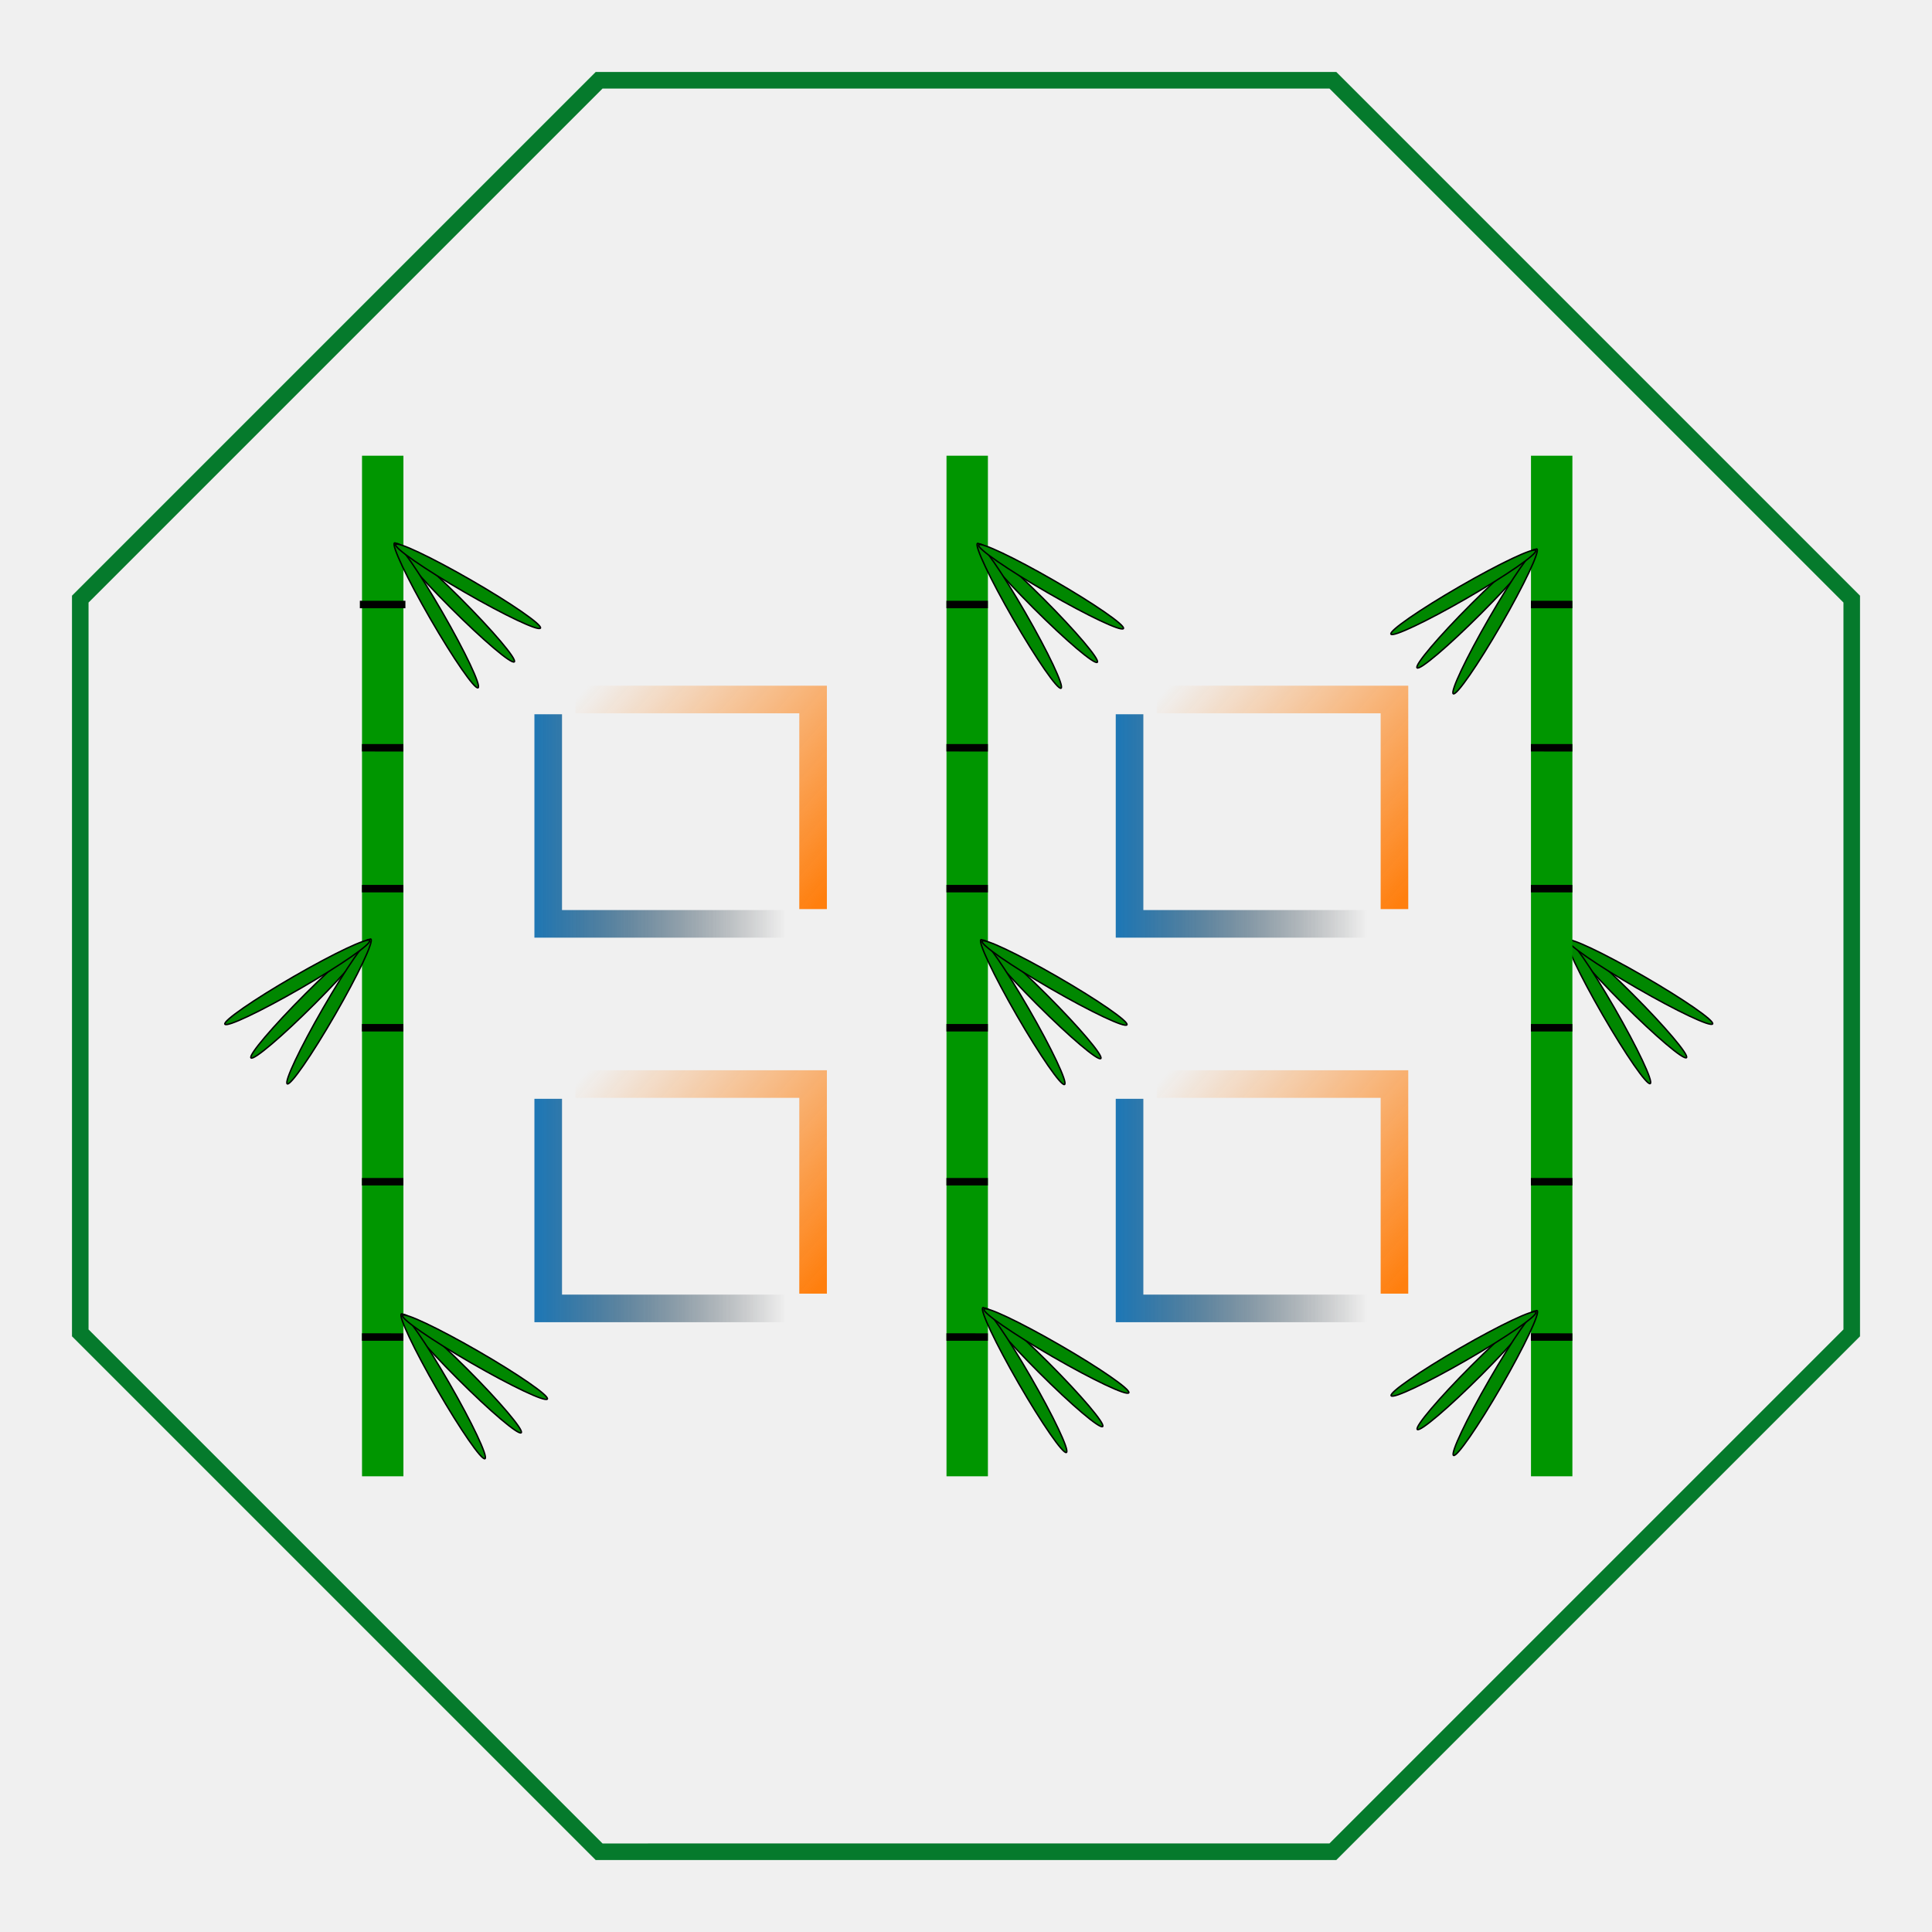
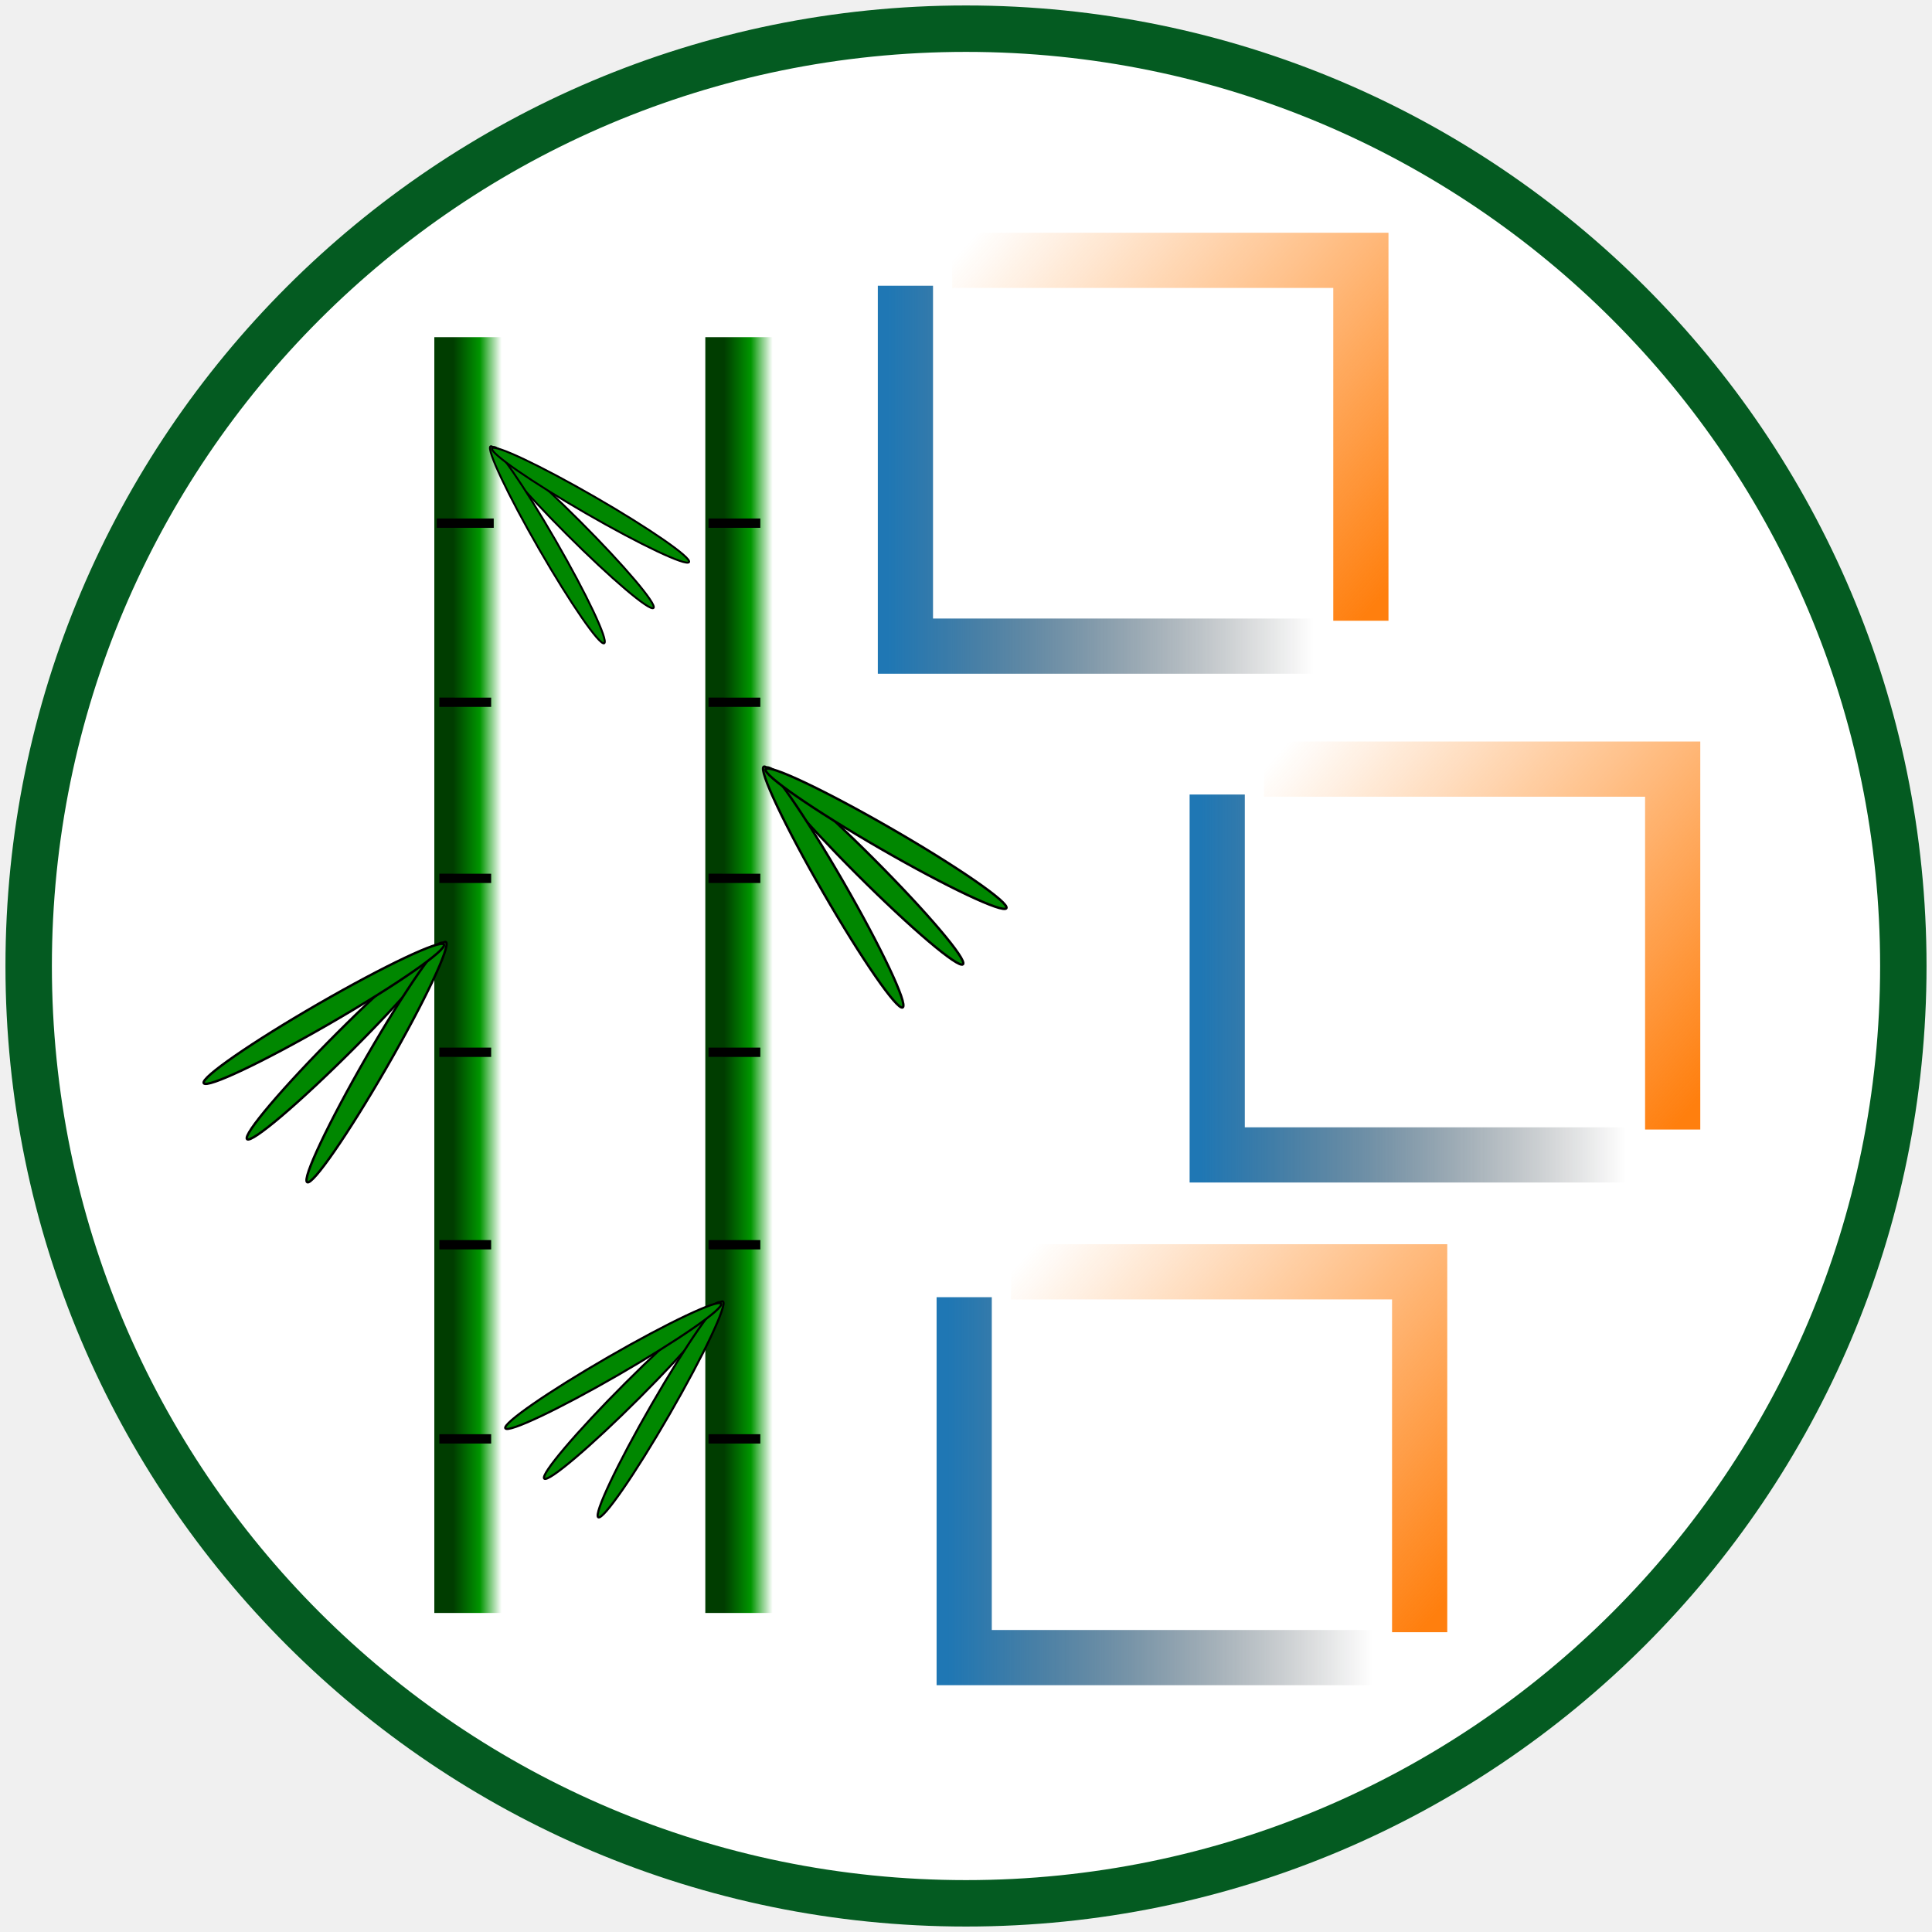
- <svg xmlns="http://www.w3.org/2000/svg" xmlns:xlink="http://www.w3.org/1999/xlink" width="70mm" height="70mm" viewBox="0 0 70 70" version="1.1" id="svg5">
+ <svg xmlns="http://www.w3.org/2000/svg" xmlns:xlink="http://www.w3.org/1999/xlink" width="70mm" height="70mm" viewBox="0 0 70 70" version="1.1" id="svg5" xml:space="preserve">
  <defs id="defs2">
+     <linearGradient id="linearGradient16593">
+       <stop style="stop-color:#003d00;stop-opacity:1;" offset="0.065" id="stop17323" />
+       <stop style="stop-color:#009600;stop-opacity:1;" offset="0.58" id="stop16589" />
+       <stop style="stop-color:#009600;stop-opacity:0;" offset="1" id="stop16591" />
+     </linearGradient>
    <linearGradient id="linearGradient6364">
      <stop style="stop-color:#ff7f0e;stop-opacity:1;" offset="0" id="stop6362" />
    </linearGradient>
    <linearGradient id="linearGradient6334">
      <stop style="stop-color:#ff7f0e;stop-opacity:1;" offset="0" id="stop6330" />
      <stop style="stop-color:#ff7f0e;stop-opacity:0;" offset="1" id="stop6332" />
    </linearGradient>
    <linearGradient id="blue_grad">
      <stop style="stop-color:#1f77b4;stop-opacity:1;" offset="0" id="stop6238" />
      <stop style="stop-color:#000000;stop-opacity:0;" offset="1" id="stop6240" />
    </linearGradient>
    <linearGradient id="blue_grad-5">
      <stop style="stop-color:#1f77b4;stop-opacity:1;" offset="0" id="stop5208" />
      <stop style="stop-color:#000000;stop-opacity:0;" offset="1" id="stop5210" />
    </linearGradient>
-     <linearGradient xlink:href="#blue_grad-5" id="linearGradient5214-1" x1="24.43" y1="56.533" x2="37.373" y2="56.533" gradientUnits="userSpaceOnUse" gradientTransform="matrix(0.6921366,0,0,0.6921366,69.92356,135.887)" />
-     <linearGradient xlink:href="#blue_grad-5" id="linearGradient5214-7" x1="24.43" y1="56.533" x2="37.373" y2="56.533" gradientUnits="userSpaceOnUse" gradientTransform="matrix(0.6921366,0,0,0.6921366,90.98676,135.887)" />
-     <linearGradient xlink:href="#blue_grad-5" id="linearGradient5790" gradientUnits="userSpaceOnUse" x1="24.43" y1="56.533" x2="37.373" y2="56.533" gradientTransform="matrix(0.6921366,0,0,0.6921366,90.98676,121.9537)" />
-     <linearGradient xlink:href="#blue_grad-5" id="linearGradient6236" gradientUnits="userSpaceOnUse" x1="24.207" y1="56.644" x2="37.373" y2="56.644" gradientTransform="matrix(0.6921366,0,0,0.6921366,69.92356,121.9537)" />
-     <linearGradient xlink:href="#linearGradient6334" id="linearGradient6336" x1="95.092" y1="162.434" x2="86.48" y2="154.84" gradientUnits="userSpaceOnUse" gradientTransform="translate(1.683321,1.737118)" />
-     <linearGradient xlink:href="#linearGradient6334" id="linearGradient6340" x1="116.155" y1="176.367" x2="107.543" y2="168.773" gradientUnits="userSpaceOnUse" gradientTransform="translate(1.683321,1.737118)" />
-     <linearGradient xlink:href="#linearGradient6334" id="linearGradient6342" x1="95.092" y1="176.367" x2="86.48" y2="168.773" gradientUnits="userSpaceOnUse" gradientTransform="translate(1.683321,1.737118)" />
-     <linearGradient xlink:href="#linearGradient6334" id="linearGradient8410" x1="116.155" y1="162.434" x2="107.543" y2="154.84" gradientUnits="userSpaceOnUse" gradientTransform="translate(1.683321,1.737118)" />
+     <linearGradient xlink:href="#blue_grad-5" id="linearGradient5790" gradientUnits="userSpaceOnUse" x1="24.43" y1="56.533" x2="37.373" y2="56.533" gradientTransform="matrix(0.6921366,0,0,0.6921366,23.67153,-9.27928)" />
+     <linearGradient xlink:href="#linearGradient6334" id="linearGradient8410" x1="116.155" y1="162.434" x2="107.543" y2="154.84" gradientUnits="userSpaceOnUse" gradientTransform="translate(-65.63191,-129.4958)" />
+     <style id="style2">.cls-1{fill:#130754;}.cls-2{fill:#48e5ac;}.cls-3{fill:#e70488;}</style>
+     <linearGradient xlink:href="#blue_grad-5" id="linearGradient15058" gradientUnits="userSpaceOnUse" gradientTransform="matrix(0.6921366,0,0,0.6921366,23.67153,-9.27928)" x1="24.43" y1="56.533" x2="37.373" y2="56.533" />
+     <linearGradient xlink:href="#linearGradient6334" id="linearGradient15060" gradientUnits="userSpaceOnUse" gradientTransform="translate(-65.63191,-129.4958)" x1="116.155" y1="162.434" x2="107.543" y2="154.84" />
+     <linearGradient xlink:href="#blue_grad-5" id="linearGradient15068" gradientUnits="userSpaceOnUse" gradientTransform="matrix(0.6921366,0,0,0.6921366,23.67153,-9.27928)" x1="24.43" y1="56.533" x2="37.373" y2="56.533" />
+     <linearGradient xlink:href="#linearGradient6334" id="linearGradient15070" gradientUnits="userSpaceOnUse" gradientTransform="translate(-65.63191,-129.4958)" x1="116.155" y1="162.434" x2="107.543" y2="154.84" />
+     <linearGradient xlink:href="#linearGradient16593" id="linearGradient16595" x1="13.117" y1="35" x2="14.617" y2="35" gradientUnits="userSpaceOnUse" />
+     <linearGradient xlink:href="#linearGradient16593" id="linearGradient19886" gradientUnits="userSpaceOnUse" x1="13.117" y1="35" x2="14.617" y2="35" gradientTransform="translate(8.030063)" />
  </defs>
  <g id="layer1">
-     <g id="g974" transform="translate(-67.31523,-131.2329)">
-       <g id="g4609-5-2-2" transform="matrix(1.478919,0,0,1.478919,98.21641,53.2173)">
-         <ellipse style="fill:#008700;fill-opacity:1;stroke:#000000;stroke-width:0.035;stroke-miterlimit:4;stroke-dasharray:none;stroke-opacity:1" id="path3961-3-9-2" cx="68.016" cy="41.182" rx="2.048" ry="0.168" transform="rotate(45)" />
-         <ellipse style="fill:#008700;fill-opacity:1;stroke:#000000;stroke-width:0.035;stroke-miterlimit:4;stroke-dasharray:none;stroke-opacity:1" id="path3961-7-5-1-8" cx="76.394" cy="22.732" rx="2.048" ry="0.168" transform="rotate(60)" />
-         <ellipse style="fill:#008700;fill-opacity:1;stroke:#000000;stroke-width:0.035;stroke-miterlimit:4;stroke-dasharray:none;stroke-opacity:1" id="path3961-6-6-2-9" cx="55.111" cy="56.877" rx="2.048" ry="0.168" transform="rotate(30)" />
-       </g>
-       <path style="fill:none;fill-opacity:1;stroke:#009600;stroke-width:1.5;stroke-linecap:butt;stroke-linejoin:miter;stroke-miterlimit:4;stroke-dasharray:none;stroke-opacity:1" d="m 81.182,147.744 v 36.978" id="path1388" />
-       <path style="fill:none;stroke:#000000;stroke-width:0.27;stroke-linecap:butt;stroke-linejoin:miter;stroke-miterlimit:4;stroke-dasharray:none;stroke-opacity:1" d="m 80.353,153.135 1.651,3.3e-4" id="path3695" />
-       <path style="fill:none;stroke:#000000;stroke-width:0.27px;stroke-linecap:butt;stroke-linejoin:miter;stroke-opacity:1" d="m 80.429,158.326 1.501,3.4e-4" id="path3799" />
-       <path style="fill:none;stroke:#000000;stroke-width:0.27px;stroke-linecap:butt;stroke-linejoin:miter;stroke-opacity:1" d="m 80.429,163.43 1.501,3.5e-4" id="path3801" />
-       <path style="fill:none;stroke:#000000;stroke-width:0.27px;stroke-linecap:butt;stroke-linejoin:miter;stroke-opacity:1" d="m 80.429,168.47 1.501,3.5e-4" id="path3803" />
-       <path style="fill:none;stroke:#000000;stroke-width:0.27px;stroke-linecap:butt;stroke-linejoin:miter;stroke-opacity:1" d="m 80.429,174.049 1.501,3.4e-4" id="path3805" />
-       <path style="fill:none;stroke:#000000;stroke-width:0.27px;stroke-linecap:butt;stroke-linejoin:miter;stroke-opacity:1" d="m 80.429,179.676 1.501,3.5e-4" id="path3807" />
-       <g id="g3843" transform="translate(87.213,75.91794)" style="stroke-width:1.5;stroke-miterlimit:4;stroke-dasharray:none">
-         <path style="fill:none;fill-opacity:1;stroke:#009600;stroke-width:1.5;stroke-linecap:butt;stroke-linejoin:miter;stroke-miterlimit:4;stroke-dasharray:none;stroke-opacity:1" d="m 15.146,71.826 v 36.978" id="path3841" />
-       </g>
-       <path style="fill:none;stroke:#000000;stroke-width:0.27px;stroke-linecap:butt;stroke-linejoin:miter;stroke-opacity:1" d="m 101.606,153.135 1.501,3.5e-4" id="path3845" />
-       <path style="fill:none;stroke:#000000;stroke-width:0.27px;stroke-linecap:butt;stroke-linejoin:miter;stroke-opacity:1" d="m 101.606,158.326 1.501,3.4e-4" id="path3847" />
-       <path style="fill:none;stroke:#000000;stroke-width:0.27px;stroke-linecap:butt;stroke-linejoin:miter;stroke-opacity:1" d="m 101.606,163.43 1.501,3.5e-4" id="path3849" />
-       <path style="fill:none;stroke:#000000;stroke-width:0.27px;stroke-linecap:butt;stroke-linejoin:miter;stroke-opacity:1" d="m 101.606,168.47 1.501,3.5e-4" id="path3851" />
-       <path style="fill:none;stroke:#000000;stroke-width:0.27px;stroke-linecap:butt;stroke-linejoin:miter;stroke-opacity:1" d="m 101.606,174.049 1.501,3.4e-4" id="path3853" />
-       <path style="fill:none;stroke:#000000;stroke-width:0.27px;stroke-linecap:butt;stroke-linejoin:miter;stroke-opacity:1" d="m 101.606,179.676 1.501,3.5e-4" id="path3855" />
-       <path style="fill:none;fill-opacity:1;stroke:#009600;stroke-width:1.5;stroke-linecap:butt;stroke-linejoin:miter;stroke-miterlimit:4;stroke-dasharray:none;stroke-opacity:1" d="m 123.536,147.744 v 36.978" id="path3859" />
-       <path style="fill:none;stroke:#000000;stroke-width:0.27px;stroke-linecap:butt;stroke-linejoin:miter;stroke-opacity:1" d="m 122.783,153.135 1.501,3.5e-4" id="path3863" />
-       <path style="fill:none;stroke:#000000;stroke-width:0.27px;stroke-linecap:butt;stroke-linejoin:miter;stroke-opacity:1" d="m 122.783,158.326 1.501,3.4e-4" id="path3865" />
-       <path style="fill:none;stroke:#000000;stroke-width:0.27px;stroke-linecap:butt;stroke-linejoin:miter;stroke-opacity:1" d="m 122.783,163.43 1.501,3.5e-4" id="path3867" />
-       <path style="fill:none;stroke:#000000;stroke-width:0.27px;stroke-linecap:butt;stroke-linejoin:miter;stroke-opacity:1" d="m 122.783,168.47 1.501,3.5e-4" id="path3869" />
-       <path style="fill:none;stroke:#000000;stroke-width:0.27px;stroke-linecap:butt;stroke-linejoin:miter;stroke-opacity:1" d="m 122.783,174.049 1.501,3.4e-4" id="path3871" />
-       <path style="fill:none;stroke:#000000;stroke-width:0.27px;stroke-linecap:butt;stroke-linejoin:miter;stroke-opacity:1" d="m 122.783,179.676 1.501,3.5e-4" id="path3873" />
-       <g id="g4609" transform="matrix(1.478919,0,0,1.478919,55.74683,38.87596)">
+     <circle style="fill:#ffffff;fill-opacity:1;stroke:#045b21;stroke-width:1.682;stroke-dasharray:none;stroke-opacity:1;stop-color:#000000" id="path927" cx="35" cy="35" r="33.961" />
+     <g id="g13598" transform="matrix(1.250062,0,0,1.250062,-0.09825977,-8.423694)">
+       <path style="fill:none;fill-opacity:1;stroke:url(#linearGradient16595);stroke-width:2.4;stroke-linecap:butt;stroke-linejoin:miter;stroke-miterlimit:4;stroke-dasharray:none;stroke-opacity:1" d="M 13.867,16.511 V 53.489" id="path1388" />
+       <path style="fill:none;stroke:#000000;stroke-width:0.27;stroke-linecap:butt;stroke-linejoin:miter;stroke-miterlimit:4;stroke-dasharray:none;stroke-opacity:1" d="m 12.738,21.902 1.651,3.3e-4" id="path3695" />
+       <path style="fill:none;stroke:#000000;stroke-width:0.27px;stroke-linecap:butt;stroke-linejoin:miter;stroke-opacity:1" d="m 12.813,27.093 1.501,3.4e-4" id="path3799" />
+       <path style="fill:none;stroke:#000000;stroke-width:0.27px;stroke-linecap:butt;stroke-linejoin:miter;stroke-opacity:1" d="m 12.813,32.197 1.501,3.5e-4" id="path3801" />
+       <path style="fill:none;stroke:#000000;stroke-width:0.27px;stroke-linecap:butt;stroke-linejoin:miter;stroke-opacity:1" d="m 12.813,37.237 1.501,3.5e-4" id="path3803" />
+       <path style="fill:none;stroke:#000000;stroke-width:0.27px;stroke-linecap:butt;stroke-linejoin:miter;stroke-opacity:1" d="m 12.813,42.816 1.501,3.4e-4" id="path3805" />
+       <path style="fill:none;stroke:#000000;stroke-width:0.27px;stroke-linecap:butt;stroke-linejoin:miter;stroke-opacity:1" d="m 12.813,48.443 1.501,3.5e-4" id="path3807" />
+       <g id="g4609" transform="matrix(1.608891,0,0,1.608891,-13.83755,-102.2)">
        <ellipse style="fill:#008700;fill-opacity:1;stroke:#000000;stroke-width:0.035;stroke-miterlimit:4;stroke-dasharray:none;stroke-opacity:1" id="path3961" cx="68.016" cy="41.182" rx="2.048" ry="0.168" transform="rotate(45)" />
        <ellipse style="fill:#008700;fill-opacity:1;stroke:#000000;stroke-width:0.035;stroke-miterlimit:4;stroke-dasharray:none;stroke-opacity:1" id="path3961-7" cx="76.394" cy="22.732" rx="2.048" ry="0.168" transform="rotate(60)" />
        <ellipse style="fill:#008700;fill-opacity:1;stroke:#000000;stroke-width:0.035;stroke-miterlimit:4;stroke-dasharray:none;stroke-opacity:1" id="path3961-6" cx="55.111" cy="56.877" rx="2.048" ry="0.168" transform="rotate(30)" />
      </g>
-       <g id="g4609-5" transform="matrix(1.478919,0,0,1.478919,76.86958,38.89203)">
-         <ellipse style="fill:#008700;fill-opacity:1;stroke:#000000;stroke-width:0.035;stroke-miterlimit:4;stroke-dasharray:none;stroke-opacity:1" id="path3961-3" cx="68.016" cy="41.182" rx="2.048" ry="0.168" transform="rotate(45)" />
-         <ellipse style="fill:#008700;fill-opacity:1;stroke:#000000;stroke-width:0.035;stroke-miterlimit:4;stroke-dasharray:none;stroke-opacity:1" id="path3961-7-5" cx="76.394" cy="22.732" rx="2.048" ry="0.168" transform="rotate(60)" />
-         <ellipse style="fill:#008700;fill-opacity:1;stroke:#000000;stroke-width:0.035;stroke-miterlimit:4;stroke-dasharray:none;stroke-opacity:1" id="path3961-6-6" cx="55.111" cy="56.877" rx="2.048" ry="0.168" transform="rotate(30)" />
-       </g>
-       <g id="g4609-5-2" transform="matrix(1.478919,0,0,1.478919,76.99638,53.24905)">
-         <ellipse style="fill:#008700;fill-opacity:1;stroke:#000000;stroke-width:0.035;stroke-miterlimit:4;stroke-dasharray:none;stroke-opacity:1" id="path3961-3-9" cx="68.016" cy="41.182" rx="2.048" ry="0.168" transform="rotate(45)" />
-         <ellipse style="fill:#008700;fill-opacity:1;stroke:#000000;stroke-width:0.035;stroke-miterlimit:4;stroke-dasharray:none;stroke-opacity:1" id="path3961-7-5-1" cx="76.394" cy="22.732" rx="2.048" ry="0.168" transform="rotate(60)" />
-         <ellipse style="fill:#008700;fill-opacity:1;stroke:#000000;stroke-width:0.035;stroke-miterlimit:4;stroke-dasharray:none;stroke-opacity:1" id="path3961-6-6-2" cx="55.111" cy="56.877" rx="2.048" ry="0.168" transform="rotate(30)" />
-       </g>
-       <g id="g4609-5-2-6" transform="matrix(-1.478919,0,0,1.478919,106.6128,53.22674)">
+       <g id="g4609-5-2-6" transform="matrix(-1.962665,0,0,1.962665,47.32233,-114.6329)">
        <ellipse style="fill:#008700;fill-opacity:1;stroke:#000000;stroke-width:0.035;stroke-miterlimit:4;stroke-dasharray:none;stroke-opacity:1" id="path3961-3-9-0" cx="68.016" cy="41.182" rx="2.048" ry="0.168" transform="rotate(45)" />
        <ellipse style="fill:#008700;fill-opacity:1;stroke:#000000;stroke-width:0.035;stroke-miterlimit:4;stroke-dasharray:none;stroke-opacity:1" id="path3961-7-5-1-6" cx="76.394" cy="22.732" rx="2.048" ry="0.168" transform="rotate(60)" />
        <ellipse style="fill:#008700;fill-opacity:1;stroke:#000000;stroke-width:0.035;stroke-miterlimit:4;stroke-dasharray:none;stroke-opacity:1" id="path3961-6-6-2-2" cx="55.111" cy="56.877" rx="2.048" ry="0.168" transform="rotate(30)" />
      </g>
-       <g id="g4609-5-2-6-9" transform="matrix(-1.478919,0,0,1.478919,148.8614,39.09396)">
-         <ellipse style="fill:#008700;fill-opacity:1;stroke:#000000;stroke-width:0.035;stroke-miterlimit:4;stroke-dasharray:none;stroke-opacity:1" id="path3961-3-9-0-2" cx="68.016" cy="41.182" rx="2.048" ry="0.168" transform="rotate(45)" />
-         <ellipse style="fill:#008700;fill-opacity:1;stroke:#000000;stroke-width:0.035;stroke-miterlimit:4;stroke-dasharray:none;stroke-opacity:1" id="path3961-7-5-1-6-0" cx="76.394" cy="22.732" rx="2.048" ry="0.168" transform="rotate(60)" />
-         <ellipse style="fill:#008700;fill-opacity:1;stroke:#000000;stroke-width:0.035;stroke-miterlimit:4;stroke-dasharray:none;stroke-opacity:1" id="path3961-6-6-2-2-2" cx="55.111" cy="56.877" rx="2.048" ry="0.168" transform="rotate(30)" />
+     </g>
+     <g id="g19906" transform="translate(0.4664668)">
+       <path style="fill:none;fill-opacity:1;stroke:url(#linearGradient19886);stroke-width:2.4;stroke-linecap:butt;stroke-linejoin:miter;stroke-miterlimit:4;stroke-dasharray:none;stroke-opacity:1" d="M 21.897,16.511 V 53.489" id="path19884" transform="matrix(1.250062,0,0,1.250062,-0.7842881,-8.423694)" />
+       <g id="g5938" transform="matrix(1.250062,0,0,1.250062,-17.24241,-8.423694)">
+         <g id="g3843" transform="translate(19.89777,-55.315)" style="stroke-width:1.5;stroke-miterlimit:4;stroke-dasharray:none" />
+         <path style="fill:none;stroke:#000000;stroke-width:0.27px;stroke-linecap:butt;stroke-linejoin:miter;stroke-opacity:1" d="m 33.956,21.902 1.501,3.5e-4" id="path3845" />
+         <path style="fill:none;stroke:#000000;stroke-width:0.27px;stroke-linecap:butt;stroke-linejoin:miter;stroke-opacity:1" d="m 33.956,27.093 1.501,3.4e-4" id="path3847" />
+         <path style="fill:none;stroke:#000000;stroke-width:0.27px;stroke-linecap:butt;stroke-linejoin:miter;stroke-opacity:1" d="m 33.956,32.197 1.501,3.5e-4" id="path3849" />
+         <path style="fill:none;stroke:#000000;stroke-width:0.27px;stroke-linecap:butt;stroke-linejoin:miter;stroke-opacity:1" d="m 33.956,37.237 1.501,3.5e-4" id="path3851" />
+         <path style="fill:none;stroke:#000000;stroke-width:0.27px;stroke-linecap:butt;stroke-linejoin:miter;stroke-opacity:1" d="m 33.956,42.816 1.501,3.4e-4" id="path3853" />
+         <path style="fill:none;stroke:#000000;stroke-width:0.27px;stroke-linecap:butt;stroke-linejoin:miter;stroke-opacity:1" d="m 33.956,48.443 1.501,3.5e-4" id="path3855" />
+         <g id="g4609-5-2" transform="matrix(1.966942,0,0,1.966942,1.160896,-120.0378)">
+           <ellipse style="fill:#008700;fill-opacity:1;stroke:#000000;stroke-width:0.035;stroke-miterlimit:4;stroke-dasharray:none;stroke-opacity:1" id="path3961-3-9" cx="68.016" cy="41.182" rx="2.048" ry="0.168" transform="rotate(45)" />
+           <ellipse style="fill:#008700;fill-opacity:1;stroke:#000000;stroke-width:0.035;stroke-miterlimit:4;stroke-dasharray:none;stroke-opacity:1" id="path3961-7-5-1" cx="76.394" cy="22.732" rx="2.048" ry="0.168" transform="rotate(60)" />
+           <ellipse style="fill:#008700;fill-opacity:1;stroke:#000000;stroke-width:0.035;stroke-miterlimit:4;stroke-dasharray:none;stroke-opacity:1" id="path3961-6-6-2" cx="55.111" cy="56.877" rx="2.048" ry="0.168" transform="rotate(30)" />
+         </g>
+         <g id="g4609-5-7" transform="matrix(-1.763466,0,0,1.763466,65.20902,-89.12444)">
+           <ellipse style="fill:#008700;fill-opacity:1;stroke:#000000;stroke-width:0.035;stroke-miterlimit:4;stroke-dasharray:none;stroke-opacity:1" id="path3961-3-0" cx="68.016" cy="41.182" rx="2.048" ry="0.168" transform="rotate(45)" />
+           <ellipse style="fill:#008700;fill-opacity:1;stroke:#000000;stroke-width:0.035;stroke-miterlimit:4;stroke-dasharray:none;stroke-opacity:1" id="path3961-7-5-9" cx="76.394" cy="22.732" rx="2.048" ry="0.168" transform="rotate(60)" />
+           <ellipse style="fill:#008700;fill-opacity:1;stroke:#000000;stroke-width:0.035;stroke-miterlimit:4;stroke-dasharray:none;stroke-opacity:1" id="path3961-6-6-3" cx="55.111" cy="56.877" rx="2.048" ry="0.168" transform="rotate(30)" />
+         </g>
      </g>
-       <g id="g4609-5-2-6-6" transform="matrix(1.478919,0,0,1.478919,55.99731,66.80803)">
-         <ellipse style="fill:#008700;fill-opacity:1;stroke:#000000;stroke-width:0.035;stroke-miterlimit:4;stroke-dasharray:none;stroke-opacity:1" id="path3961-3-9-0-1" cx="68.016" cy="41.182" rx="2.048" ry="0.168" transform="rotate(45)" />
-         <ellipse style="fill:#008700;fill-opacity:1;stroke:#000000;stroke-width:0.035;stroke-miterlimit:4;stroke-dasharray:none;stroke-opacity:1" id="path3961-7-5-1-6-8" cx="76.394" cy="22.732" rx="2.048" ry="0.168" transform="rotate(60)" />
-         <ellipse style="fill:#008700;fill-opacity:1;stroke:#000000;stroke-width:0.035;stroke-miterlimit:4;stroke-dasharray:none;stroke-opacity:1" id="path3961-6-6-2-2-7" cx="55.111" cy="56.877" rx="2.048" ry="0.168" transform="rotate(30)" />
-       </g>
-       <g id="g4609-5-7" transform="matrix(1.478919,0,0,1.478919,77.06408,66.58219)">
-         <ellipse style="fill:#008700;fill-opacity:1;stroke:#000000;stroke-width:0.035;stroke-miterlimit:4;stroke-dasharray:none;stroke-opacity:1" id="path3961-3-0" cx="68.016" cy="41.182" rx="2.048" ry="0.168" transform="rotate(45)" />
-         <ellipse style="fill:#008700;fill-opacity:1;stroke:#000000;stroke-width:0.035;stroke-miterlimit:4;stroke-dasharray:none;stroke-opacity:1" id="path3961-7-5-9" cx="76.394" cy="22.732" rx="2.048" ry="0.168" transform="rotate(60)" />
-         <ellipse style="fill:#008700;fill-opacity:1;stroke:#000000;stroke-width:0.035;stroke-miterlimit:4;stroke-dasharray:none;stroke-opacity:1" id="path3961-6-6-3" cx="55.111" cy="56.877" rx="2.048" ry="0.168" transform="rotate(30)" />
-       </g>
-       <g id="g4609-5-2-6-3" transform="matrix(-1.478919,0,0,1.478919,148.8694,66.68865)">
-         <ellipse style="fill:#008700;fill-opacity:1;stroke:#000000;stroke-width:0.035;stroke-miterlimit:4;stroke-dasharray:none;stroke-opacity:1" id="path3961-3-9-0-7" cx="68.016" cy="41.182" rx="2.048" ry="0.168" transform="rotate(45)" />
-         <ellipse style="fill:#008700;fill-opacity:1;stroke:#000000;stroke-width:0.035;stroke-miterlimit:4;stroke-dasharray:none;stroke-opacity:1" id="path3961-7-5-1-6-5" cx="76.394" cy="22.732" rx="2.048" ry="0.168" transform="rotate(60)" />
-         <ellipse style="fill:#008700;fill-opacity:1;stroke:#000000;stroke-width:0.035;stroke-miterlimit:4;stroke-dasharray:none;stroke-opacity:1" id="path3961-6-6-2-2-9" cx="55.111" cy="56.877" rx="2.048" ry="0.168" transform="rotate(30)" />
-       </g>
-       <path style="fill:none;fill-opacity:1;stroke:url(#linearGradient6236);stroke-width:1;stroke-linecap:butt;stroke-linejoin:miter;stroke-miterlimit:4;stroke-dasharray:none;stroke-opacity:1" d="m 87.178,157.112 v 7.594 h 8.612" id="path5082" />
-       <path style="fill:none;fill-opacity:1;stroke:url(#linearGradient6336);stroke-width:1;stroke-linecap:butt;stroke-linejoin:miter;stroke-miterlimit:4;stroke-dasharray:none;stroke-opacity:1" d="m 96.775,164.171 v -7.594 h -8.612" id="path5082-6" />
-       <path style="fill:none;fill-opacity:1;stroke:url(#linearGradient5214-1);stroke-width:1;stroke-linecap:butt;stroke-linejoin:miter;stroke-miterlimit:4;stroke-dasharray:none;stroke-opacity:1" d="m 87.178,171.045 v 7.594 h 8.612" id="path5082-9" />
-       <path style="fill:none;fill-opacity:1;stroke:url(#linearGradient6342);stroke-width:1;stroke-linecap:butt;stroke-linejoin:miter;stroke-miterlimit:4;stroke-dasharray:none;stroke-opacity:1" d="m 96.775,178.104 v -7.594 h -8.612" id="path5082-6-4" />
-       <path style="fill:none;fill-opacity:1;stroke:url(#linearGradient5790);stroke-width:1;stroke-linecap:butt;stroke-linejoin:miter;stroke-miterlimit:4;stroke-dasharray:none;stroke-opacity:1" d="m 108.241,157.112 v 7.594 h 8.612" id="path5082-1" />
-       <path style="fill:none;fill-opacity:1;stroke:url(#linearGradient8410);stroke-width:1;stroke-linecap:butt;stroke-linejoin:miter;stroke-miterlimit:4;stroke-dasharray:none;stroke-opacity:1" d="m 117.839,164.171 v -7.594 h -8.612" id="path5082-6-0" />
-       <path style="fill:none;fill-opacity:1;stroke:url(#linearGradient5214-7);stroke-width:1;stroke-linecap:butt;stroke-linejoin:miter;stroke-miterlimit:4;stroke-dasharray:none;stroke-opacity:1" d="m 108.241,171.045 v 7.594 h 8.612" id="path5082-9-3" />
-       <path style="fill:none;fill-opacity:1;stroke:url(#linearGradient6340);stroke-width:1;stroke-linecap:butt;stroke-linejoin:miter;stroke-miterlimit:4;stroke-dasharray:none;stroke-opacity:1" d="m 117.839,178.104 v -7.594 h -8.612" id="path5082-6-4-2" />
-       <path style="font-variation-settings:normal;opacity:1;fill:none;fill-opacity:1;stroke:#057a2c;stroke-width:2.499;stroke-linecap:butt;stroke-linejoin:miter;stroke-miterlimit:4;stroke-dasharray:none;stroke-dashoffset:0;stroke-opacity:1;stop-color:#000000;stop-opacity:1" id="path11418" d="M 655.872,672.973 546.111,687.424 458.28,620.028 443.83,510.267 l 67.395,-87.831 109.761,-14.45 87.831,67.395 14.45,109.761 z" transform="matrix(0.2380888,0.03134497,-0.03134497,0.2380888,-19.45331,17.5393)" />
+     </g>
+     <g id="g6743" transform="matrix(1.719521,0,0,1.719521,-37.56814,-34.14698)" style="stroke-width:1.163;stroke-dasharray:none">
+       <path style="fill:none;fill-opacity:1;stroke:url(#linearGradient5790);stroke-width:1.163;stroke-linecap:butt;stroke-linejoin:miter;stroke-miterlimit:4;stroke-dasharray:none;stroke-opacity:1" d="m 40.926,25.879 v 7.594 h 8.612" id="path5082-1" />
+       <path style="fill:none;fill-opacity:1;stroke:url(#linearGradient8410);stroke-width:1.163;stroke-linecap:butt;stroke-linejoin:miter;stroke-miterlimit:4;stroke-dasharray:none;stroke-opacity:1" d="m 50.523,32.938 v -7.594 h -8.612" id="path5082-6-0" />
+     </g>
+     <g id="g15056" transform="matrix(1.719521,0,0,1.719521,-26.27116,-15.7128)" style="stroke-width:1.163;stroke-dasharray:none">
+       <path style="fill:none;fill-opacity:1;stroke:url(#linearGradient15058);stroke-width:1.163;stroke-linecap:butt;stroke-linejoin:miter;stroke-miterlimit:4;stroke-dasharray:none;stroke-opacity:1" d="m 40.926,25.879 v 7.594 h 8.612" id="path15052" />
+       <path style="fill:none;fill-opacity:1;stroke:url(#linearGradient15060);stroke-width:1.163;stroke-linecap:butt;stroke-linejoin:miter;stroke-miterlimit:4;stroke-dasharray:none;stroke-opacity:1" d="m 50.523,32.938 v -7.594 h -8.612" id="path15054" />
+     </g>
+     <g id="g15066" transform="matrix(1.719521,0,0,1.719521,-35.43862,2.50035)" style="stroke-width:1.163;stroke-dasharray:none">
+       <path style="fill:none;fill-opacity:1;stroke:url(#linearGradient15068);stroke-width:1.163;stroke-linecap:butt;stroke-linejoin:miter;stroke-miterlimit:4;stroke-dasharray:none;stroke-opacity:1" d="m 40.926,25.879 v 7.594 h 8.612" id="path15062" />
+       <path style="fill:none;fill-opacity:1;stroke:url(#linearGradient15070);stroke-width:1.163;stroke-linecap:butt;stroke-linejoin:miter;stroke-miterlimit:4;stroke-dasharray:none;stroke-opacity:1" d="m 50.523,32.938 v -7.594 h -8.612" id="path15064" />
    </g>
  </g>
</svg>
